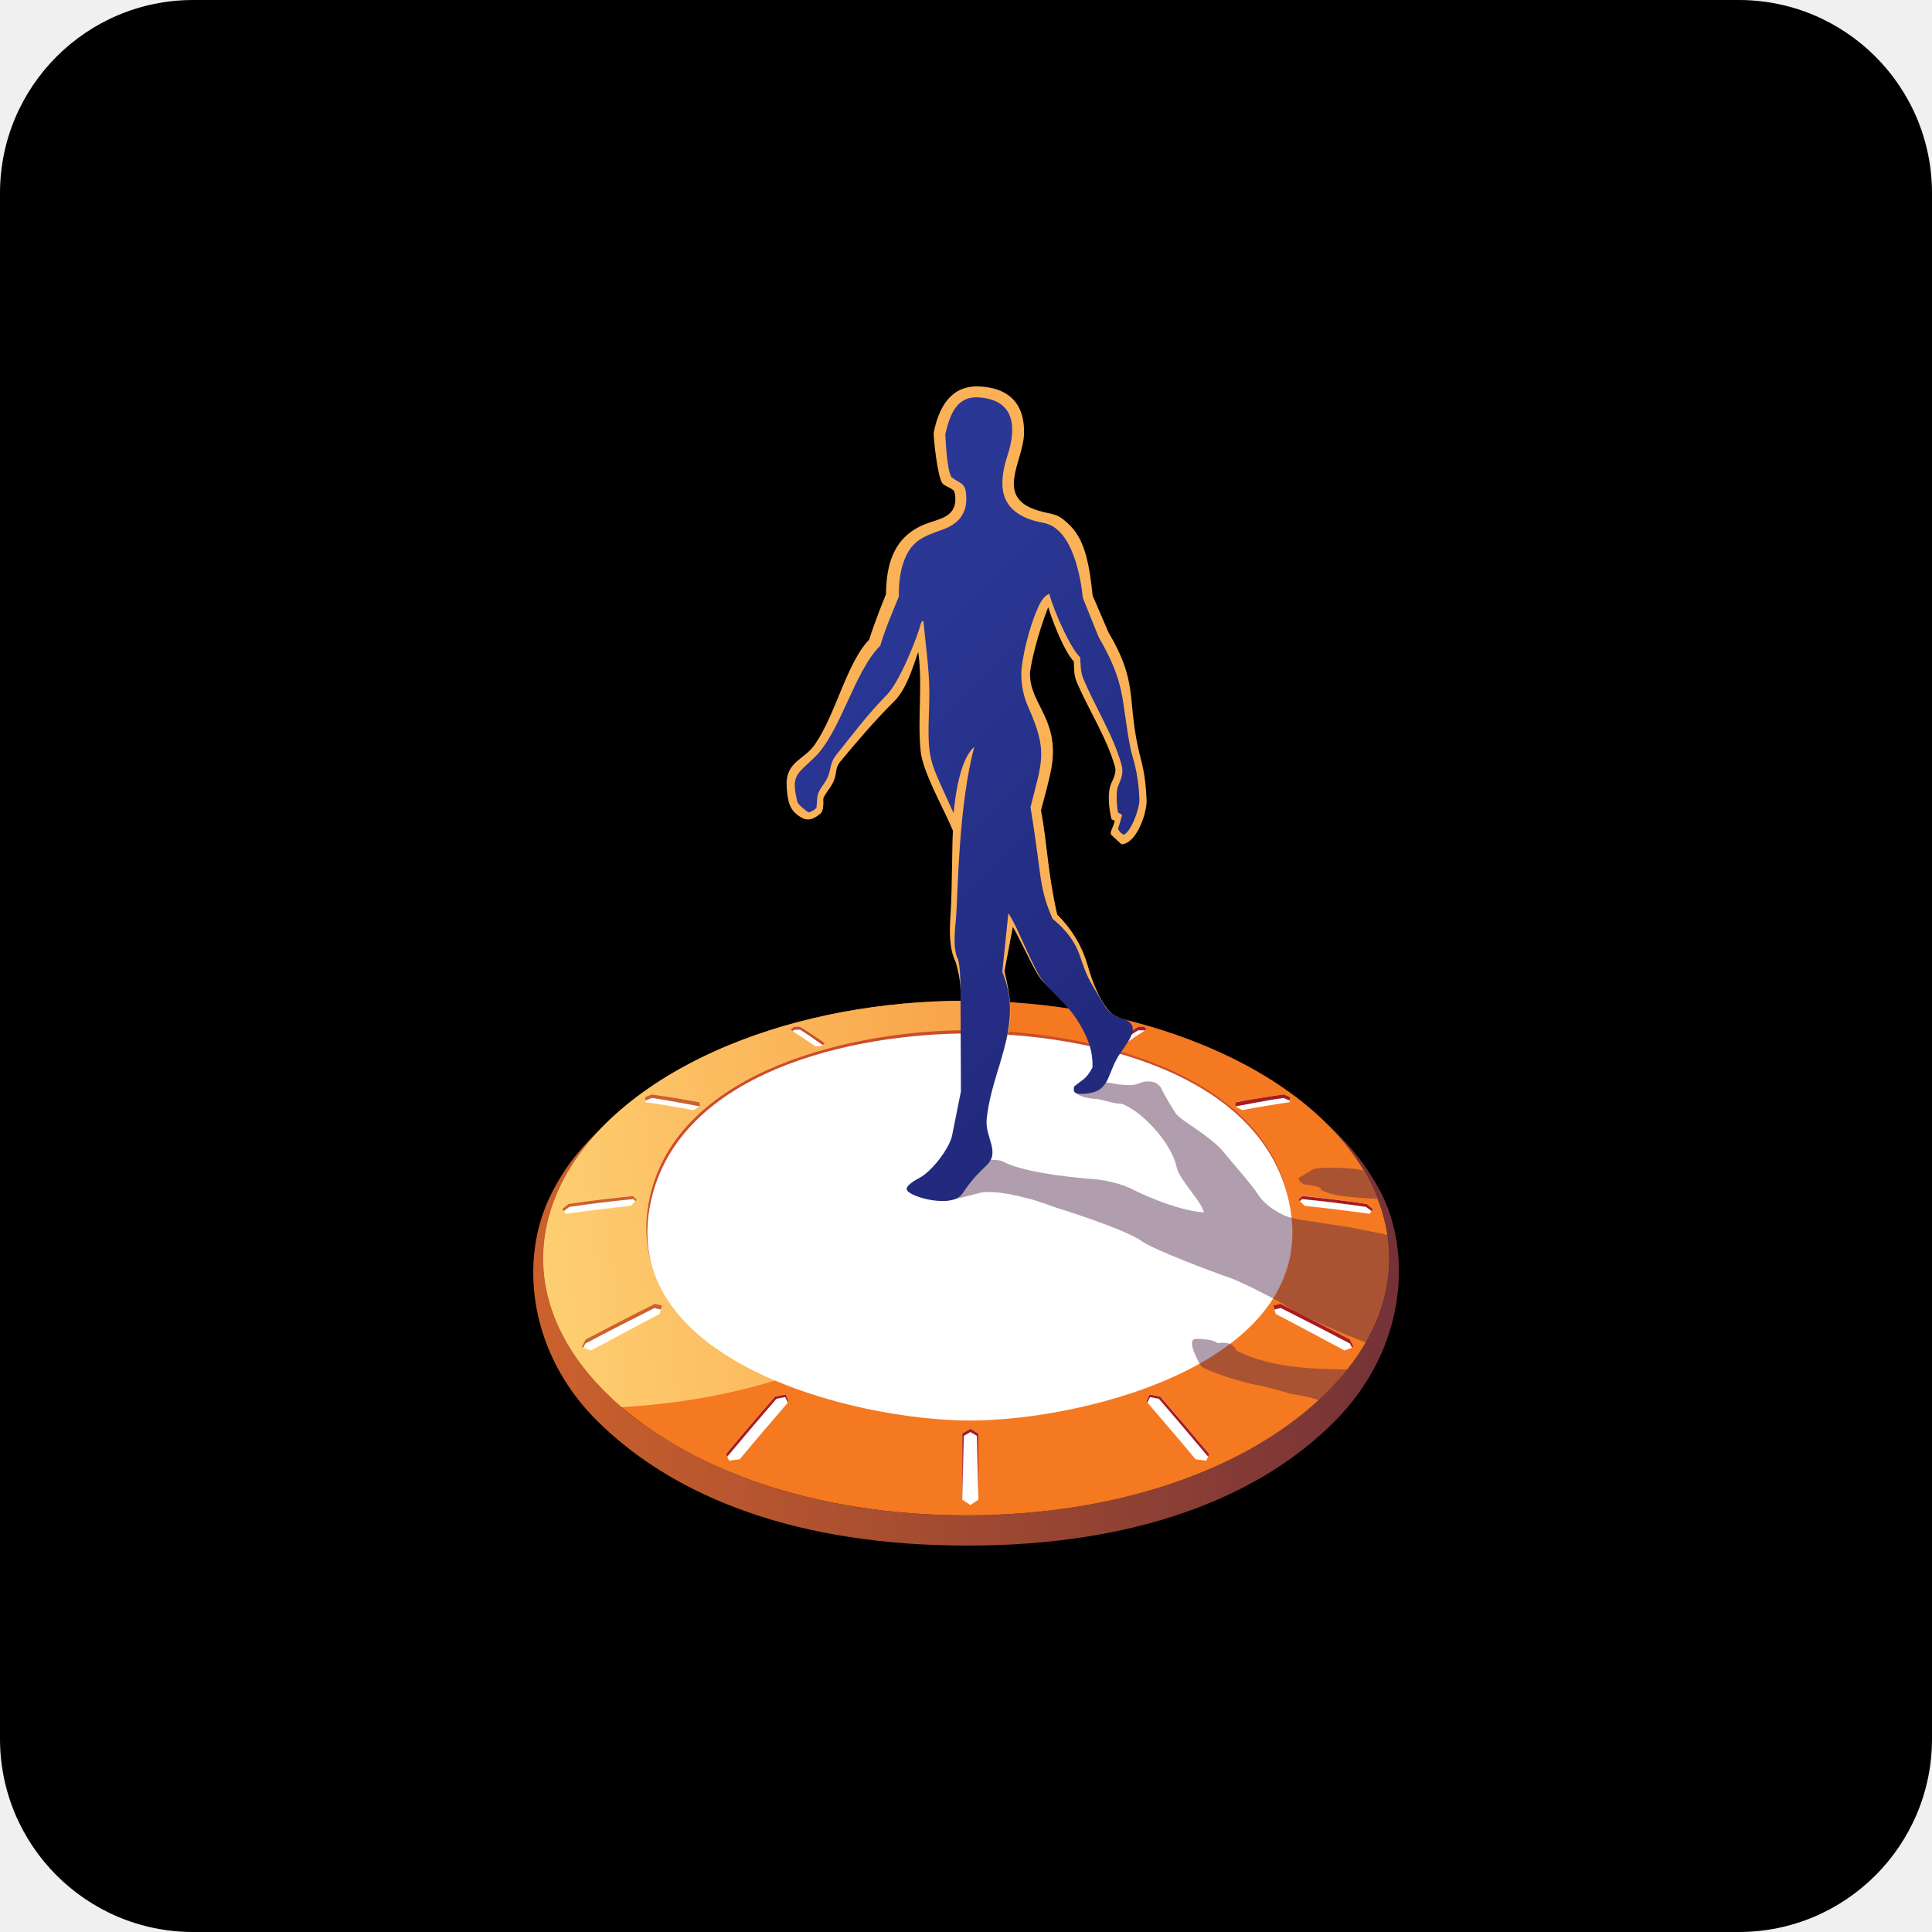
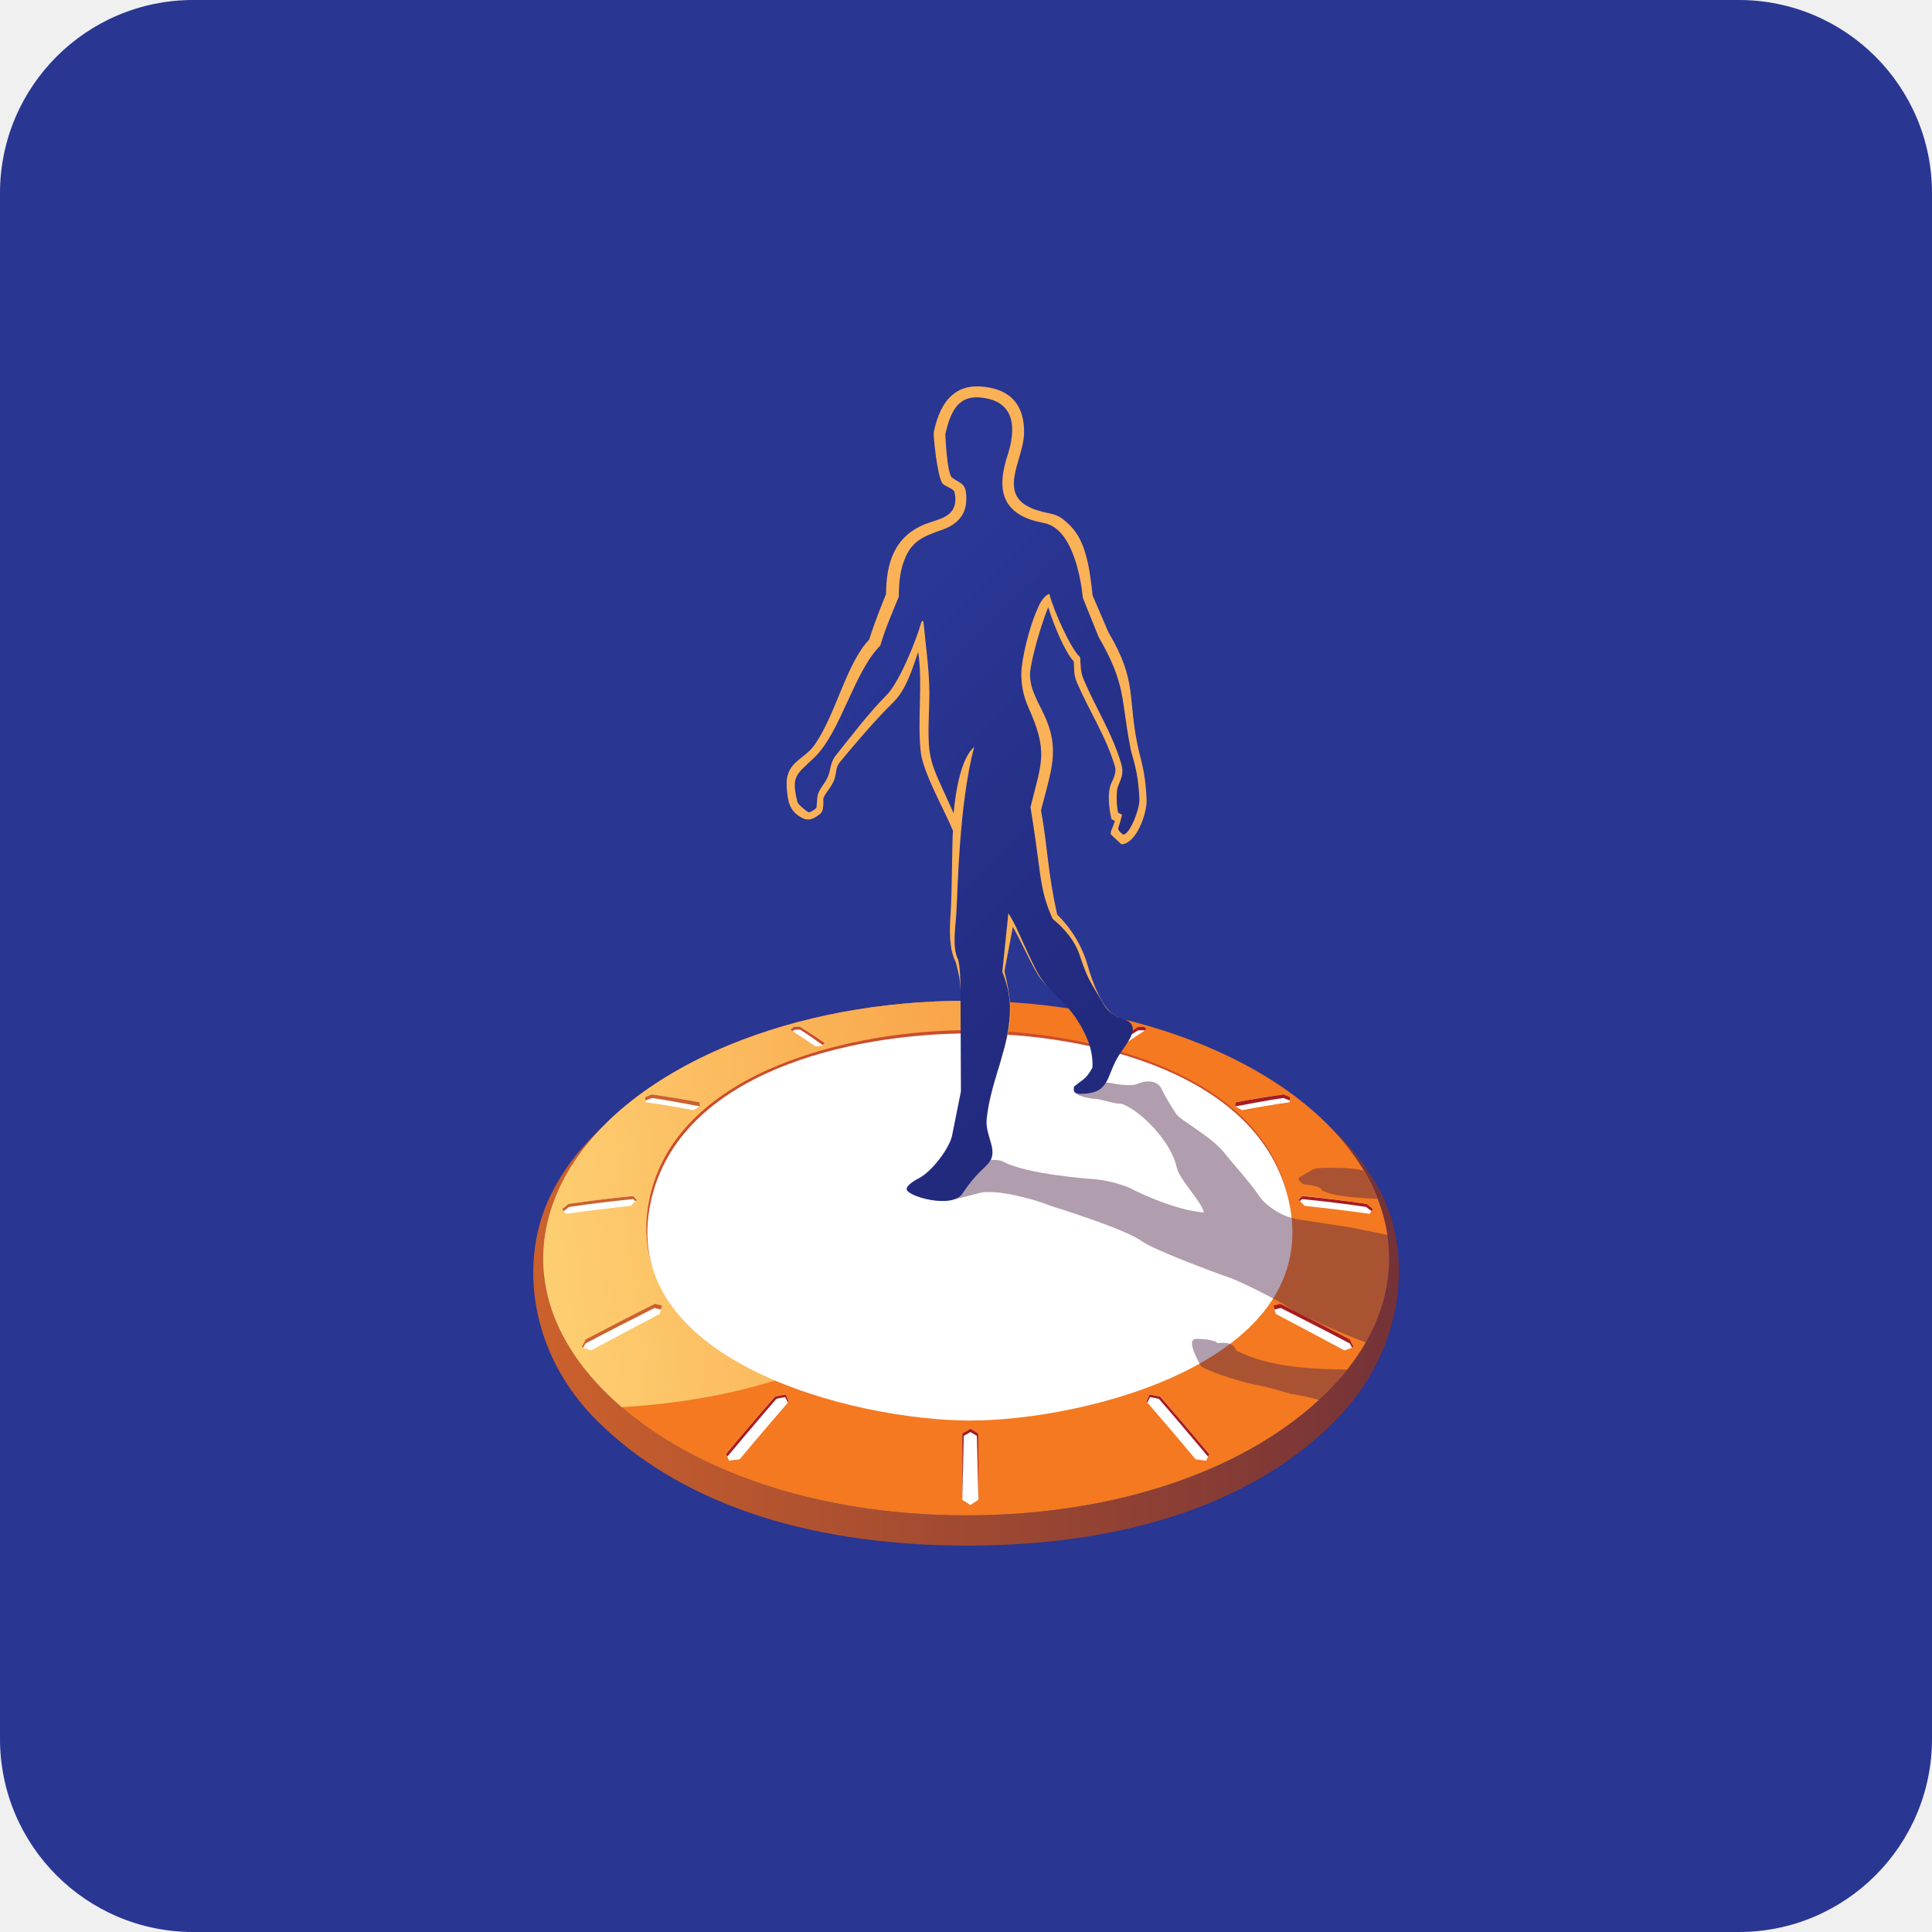
<svg xmlns="http://www.w3.org/2000/svg" width="40" height="40" viewBox="0 0 40 40" fill="none">
-   <rect width="40" height="40" rx="4" fill="black" />
-   <path d="M27.484 23.281C27.861 23.661 28.169 24.072 28.39 24.517C29.088 25.932 28.829 27.492 27.443 28.854C25.855 30.414 23.148 31.374 20.004 31.374C16.861 31.374 14.154 30.414 12.566 28.854C11.179 27.492 10.924 25.932 11.618 24.517C11.837 24.075 12.142 23.664 12.522 23.281C12.076 23.711 11.728 24.091 11.41 24.726C10.731 26.084 10.949 28.028 12.382 29.436C14.011 31.037 16.562 32 20.032 32C23.512 32 26.063 31.006 27.624 29.436C29.157 27.897 29.216 25.891 28.587 24.683C28.322 24.181 27.973 23.717 27.484 23.281Z" fill="url(#paint0_linear_16587_6998)" />
-   <path d="M24.932 21.645C23.459 21.035 21.746 20.72 20.004 20.72C18.263 20.72 16.547 21.035 15.076 21.645C13.466 22.315 12.217 23.306 11.618 24.517C10.924 25.932 11.179 27.492 12.566 28.854C14.154 30.414 16.861 31.374 20.004 31.374C23.148 31.374 25.855 30.414 27.443 28.854C28.829 27.492 29.085 25.932 28.39 24.517C27.792 23.306 26.543 22.312 24.932 21.645Z" fill="#F47920" />
-   <path d="M20.297 22.325C20.007 21.73 20.067 21.191 20.126 20.72C20.085 20.72 20.045 20.72 20.004 20.72C18.263 20.72 16.547 21.035 15.076 21.645C13.466 22.315 12.217 23.306 11.618 24.517C10.924 25.932 11.179 27.492 12.566 28.854C12.665 28.95 12.765 29.044 12.871 29.134C18.721 28.791 21.78 25.368 20.297 22.325Z" fill="url(#paint1_linear_16587_6998)" />
-   <path d="M16.232 22.427C17.319 22.705 18.354 23.032 19.407 23.421C19.615 22.795 19.836 22.175 20.089 21.564C20.341 22.175 20.562 22.795 20.771 23.421C21.824 23.032 22.839 22.717 23.927 22.44C23.16 22.919 22.484 23.415 21.777 23.972C23.216 24.156 24.562 24.393 25.976 24.701C24.565 24.67 23.235 24.72 21.827 24.81C22.821 25.651 23.671 26.468 24.596 27.383C23.328 26.661 22.142 26.053 20.821 25.43C20.565 26.533 20.322 27.642 20.089 28.748C19.855 27.639 19.64 26.586 19.385 25.483C18.064 26.106 16.865 26.701 15.556 27.393C16.481 26.477 17.357 25.68 18.351 24.838C16.939 24.748 15.591 24.729 14.145 24.708C15.55 24.402 16.971 24.159 18.397 23.979C17.693 23.424 16.998 22.907 16.232 22.427ZM20.092 24.356V21.916C19.846 22.596 19.628 23.281 19.422 23.972C19.643 24.1 19.867 24.228 20.092 24.356ZM16.868 22.695C17.74 23.078 18.587 23.511 19.419 23.976C19.213 23.997 19.005 24.019 18.799 24.041C18.173 23.567 17.531 23.116 16.868 22.695ZM20.092 24.356C21.771 24.359 23.447 24.443 25.116 24.608C23.649 24.343 22.226 24.141 20.755 23.969C20.534 24.097 20.313 24.225 20.092 24.356ZM23.313 22.695C22.441 23.078 21.59 23.511 20.758 23.972C20.724 23.857 20.69 23.745 20.656 23.63C21.528 23.284 22.413 22.966 23.313 22.695ZM20.002 24.359C20.036 25.536 20.079 26.785 20.092 27.925C20.31 26.873 20.537 25.82 20.78 24.77C20.553 24.63 20.235 24.493 20.002 24.359ZM23.789 26.785C22.811 26.078 21.808 25.402 20.78 24.77C20.992 24.754 21.201 24.739 21.413 24.723C22.229 25.38 23.02 26.072 23.789 26.785ZM20.092 24.356C18.4 24.381 17.083 24.455 15.435 24.599C16.858 24.602 17.961 24.658 19.407 24.77C19.634 24.63 19.861 24.493 20.092 24.356ZM16.394 26.785C17.375 26.078 18.378 25.405 19.407 24.77C19.438 24.901 19.466 25.032 19.497 25.162C18.444 25.67 17.41 26.212 16.394 26.785Z" fill="white" />
-   <path d="M20.089 21.605C20.341 22.215 20.562 22.835 20.771 23.462C21.771 23.094 22.786 22.776 23.817 22.511C23.855 22.49 23.889 22.465 23.927 22.443C22.858 22.714 21.805 23.041 20.771 23.424C20.562 22.798 20.341 22.178 20.089 21.568C19.836 22.178 19.615 22.798 19.407 23.424C18.354 23.035 17.319 22.708 16.232 22.43C16.27 22.452 16.304 22.477 16.341 22.499C17.391 22.77 18.391 23.088 19.407 23.465C19.615 22.835 19.836 22.215 20.089 21.605Z" fill="#C9252C" />
+   <rect width="40" height="40" rx="4" fill="#293692" />
+   <path d="M27.484 23.281C27.861 23.661 28.169 24.072 28.39 24.517C29.088 25.932 28.829 27.492 27.443 28.854C25.855 30.414 23.148 31.374 20.004 31.374C16.861 31.374 14.154 30.414 12.566 28.854C11.179 27.492 10.924 25.932 11.618 24.517C11.837 24.075 12.142 23.664 12.522 23.281C12.076 23.711 11.727 24.091 11.41 24.726C10.731 26.084 10.949 28.028 12.382 29.436C14.011 31.037 16.562 32 20.032 32C23.512 32 26.063 31.006 27.624 29.436C29.157 27.897 29.216 25.891 28.586 24.683C28.322 24.181 27.973 23.717 27.484 23.281Z" fill="url(#paint0_linear_16669_492)" />
+   <path d="M24.932 21.645C23.459 21.035 21.745 20.72 20.004 20.72C18.263 20.72 16.546 21.035 15.076 21.645C13.466 22.315 12.217 23.306 11.618 24.517C10.924 25.932 11.179 27.492 12.566 28.854C14.154 30.414 16.861 31.374 20.004 31.374C23.148 31.374 25.855 30.414 27.443 28.854C28.829 27.492 29.085 25.932 28.39 24.517C27.792 23.306 26.543 22.312 24.932 21.645Z" fill="#F47920" />
+   <path d="M20.297 22.325C20.007 21.73 20.067 21.191 20.126 20.72C20.085 20.72 20.045 20.72 20.004 20.72C18.263 20.72 16.546 21.035 15.076 21.645C13.466 22.315 12.217 23.306 11.618 24.517C10.924 25.932 11.179 27.492 12.566 28.854C12.665 28.95 12.765 29.044 12.871 29.134C18.721 28.791 21.78 25.368 20.297 22.325Z" fill="url(#paint1_linear_16669_492)" />
+   <path d="M16.232 22.427C17.319 22.705 18.354 23.032 19.406 23.421C19.615 22.795 19.836 22.175 20.089 21.564C20.341 22.175 20.562 22.795 20.771 23.421C21.824 23.032 22.839 22.717 23.926 22.44C23.16 22.919 22.484 23.415 21.777 23.972C23.216 24.156 24.562 24.393 25.976 24.701C24.565 24.67 23.235 24.72 21.827 24.81C22.821 25.651 23.671 26.468 24.596 27.383C23.328 26.661 22.142 26.053 20.821 25.43C20.565 26.533 20.322 27.642 20.089 28.748C19.855 27.639 19.64 26.586 19.385 25.483C18.064 26.106 16.864 26.701 15.556 27.393C16.481 26.477 17.357 25.68 18.35 24.838C16.939 24.748 15.591 24.729 14.145 24.708C15.55 24.402 16.97 24.159 18.397 23.979C17.693 23.424 16.998 22.907 16.232 22.427ZM20.092 24.356V21.916C19.846 22.596 19.628 23.281 19.422 23.972C19.643 24.1 19.867 24.228 20.092 24.356ZM16.868 22.695C17.74 23.078 18.587 23.511 19.419 23.976C19.213 23.997 19.005 24.019 18.799 24.041C18.173 23.567 17.531 23.116 16.868 22.695ZM20.092 24.356C21.771 24.359 23.447 24.443 25.116 24.608C23.649 24.343 22.226 24.141 20.755 23.969C20.534 24.097 20.313 24.225 20.092 24.356ZM23.313 22.695C22.441 23.078 21.59 23.511 20.758 23.972C20.724 23.857 20.69 23.745 20.656 23.63C21.528 23.284 22.413 22.966 23.313 22.695ZM20.001 24.359C20.036 25.536 20.079 26.785 20.092 27.925C20.31 26.873 20.537 25.82 20.78 24.77C20.553 24.63 20.235 24.493 20.001 24.359ZM23.789 26.785C22.811 26.078 21.808 25.402 20.78 24.77C20.992 24.754 21.201 24.739 21.413 24.723C22.229 25.38 23.02 26.072 23.789 26.785ZM20.092 24.356C18.4 24.381 17.083 24.455 15.435 24.599C16.858 24.602 17.961 24.658 19.406 24.77C19.634 24.63 19.861 24.493 20.092 24.356ZM16.394 26.785C17.375 26.078 18.378 25.405 19.406 24.77C19.438 24.901 19.466 25.032 19.497 25.162C18.444 25.67 17.41 26.212 16.394 26.785Z" fill="white" />
+   <path d="M20.089 21.605C20.341 22.215 20.562 22.835 20.771 23.462C21.771 23.094 22.786 22.776 23.817 22.511C23.855 22.49 23.889 22.465 23.926 22.443C22.858 22.714 21.805 23.041 20.771 23.424C20.562 22.798 20.341 22.178 20.089 21.568C19.836 22.178 19.615 22.798 19.406 23.424C18.354 23.035 17.319 22.708 16.232 22.43C16.27 22.452 16.304 22.477 16.341 22.499C17.391 22.77 18.391 23.088 19.406 23.465C19.615 22.835 19.836 22.215 20.089 21.605Z" fill="#C9252C" />
  <path d="M18.35 24.842C17.372 25.673 16.469 26.493 15.559 27.396L15.706 27.315C16.6 26.433 17.391 25.717 18.353 24.904L18.35 24.842Z" fill="#CB4D2C" />
  <path d="M20.054 24.377L20.02 24.399C19.814 24.521 19.609 24.645 19.406 24.773L19.416 24.813C19.64 24.676 19.864 24.542 20.092 24.408L20.092 24.356L20.054 24.377Z" fill="#C4161C" />
  <path d="M19.419 23.976L19.356 23.982C19.169 24 18.986 24.019 18.799 24.041C18.173 23.567 17.531 23.116 16.868 22.695L16.867 22.745C17.531 23.166 18.173 23.617 18.799 24.091C19.004 24.069 19.213 24.044 19.419 24.026C19.621 24.138 19.811 24.244 20.011 24.359H20.091C19.867 24.228 19.643 24.1 19.419 23.976ZM16.394 26.841C17.409 26.268 18.444 25.726 19.497 25.222V25.166C18.444 25.673 17.41 26.212 16.394 26.785L16.394 26.841Z" fill="#CB4D2C" />
  <path d="M20.78 24.767C20.54 25.804 20.306 26.879 20.092 27.922V27.963C20.31 26.91 20.537 25.863 20.78 24.814C21.481 25.247 22.5 25.913 23.792 26.845V26.782C22.811 26.078 21.808 25.402 20.78 24.767ZM21.873 24.851L21.83 24.814V24.879C22.789 25.692 23.556 26.418 24.45 27.302C24.481 27.321 24.568 27.371 24.602 27.39C23.658 26.452 22.817 25.655 21.873 24.851Z" fill="#A71C20" />
-   <path d="M18.356 23.988C16.945 24.169 15.54 24.409 14.148 24.711C14.216 24.711 14.3 24.714 14.369 24.714C15.702 24.43 17.048 24.203 18.4 24.032V23.982L18.356 23.988ZM19.407 24.77C18.083 24.655 16.765 24.589 15.438 24.602V24.642C16.746 24.633 18.048 24.695 19.353 24.807L19.407 24.77Z" fill="#CB4D2C" />
-   <path d="M21.777 23.972C23.216 24.156 24.562 24.393 25.976 24.701C25.905 24.698 25.811 24.698 25.739 24.698C24.39 24.412 23.141 24.197 21.777 24.026L21.777 23.972ZM20.092 24.356C21.771 24.359 23.447 24.443 25.116 24.608L25.116 24.652C23.471 24.486 21.82 24.402 20.166 24.396C20.154 24.39 20.138 24.381 20.126 24.371L20.092 24.356ZM20.755 23.973C20.777 23.976 20.796 23.979 20.814 23.979C21.627 23.53 22.456 23.11 23.306 22.736V22.695C22.437 23.078 21.59 23.508 20.755 23.973Z" fill="#A71C20" />
+   <path d="M18.356 23.988C16.945 24.169 15.54 24.409 14.148 24.711C14.216 24.711 14.3 24.714 14.369 24.714C15.702 24.43 17.048 24.203 18.4 24.032V23.982L18.356 23.988ZM19.406 24.77C18.082 24.655 16.765 24.589 15.437 24.602V24.642C16.746 24.633 18.048 24.695 19.353 24.807L19.406 24.77Z" fill="#CB4D2C" />
+   <path d="M21.777 23.972C23.216 24.156 24.562 24.393 25.976 24.701C25.904 24.698 25.811 24.698 25.739 24.698C24.39 24.412 23.141 24.197 21.777 24.026L21.777 23.972ZM20.092 24.356C21.771 24.359 23.447 24.443 25.116 24.608L25.116 24.652C23.471 24.486 21.82 24.402 20.166 24.396C20.154 24.39 20.138 24.381 20.126 24.371L20.092 24.356ZM20.755 23.973C20.777 23.976 20.796 23.979 20.814 23.979C21.627 23.53 22.456 23.11 23.306 22.736V22.695C22.437 23.078 21.59 23.508 20.755 23.973Z" fill="#A71C20" />
  <path d="M20.755 23.973C20.721 23.857 20.687 23.745 20.652 23.63V23.67C20.684 23.773 20.715 23.876 20.743 23.976C20.749 23.976 20.752 23.976 20.755 23.973Z" fill="#C4161C" />
-   <path d="M20.257 31.05C20.207 31.087 20.138 31.125 20.092 31.162C20.042 31.125 19.973 31.087 19.923 31.05C19.923 30.592 19.923 30.137 19.923 29.679C19.973 29.645 20.045 29.611 20.092 29.58C20.142 29.614 20.207 29.648 20.254 29.679L20.257 31.05ZM12.126 27.735L12.045 27.891C12.095 27.91 12.192 27.941 12.235 27.96C12.715 27.704 13.189 27.449 13.659 27.203C13.678 27.131 13.687 27.091 13.709 27.035C13.659 27.022 13.612 27.01 13.562 26.997C13.08 27.237 12.6 27.483 12.126 27.735ZM11.774 24.926C11.731 24.96 11.687 24.994 11.643 25.032C11.668 25.063 11.693 25.1 11.715 25.131C12.161 25.069 12.609 25.013 13.058 24.966C13.098 24.926 13.151 24.876 13.189 24.838C13.164 24.81 13.136 24.785 13.111 24.757C12.665 24.804 12.22 24.86 11.774 24.926ZM13.491 22.658L13.354 22.717C13.357 22.745 13.363 22.792 13.366 22.82C13.696 22.866 14.024 22.923 14.354 22.985C14.397 22.96 14.453 22.926 14.494 22.904L14.475 22.817C14.151 22.758 13.821 22.701 13.491 22.658ZM23.565 21.262C23.605 21.262 23.649 21.262 23.69 21.262L23.739 21.312C23.568 21.421 23.397 21.536 23.232 21.652C23.188 21.652 23.144 21.652 23.101 21.652L23.051 21.596C23.219 21.483 23.39 21.368 23.565 21.262ZM19.973 20.786L20.067 20.758L20.163 20.786L20.166 21.188C20.132 21.2 20.101 21.209 20.067 21.222C20.036 21.209 20.001 21.2 19.97 21.188L19.973 20.786ZM16.366 21.321C16.382 21.306 16.419 21.275 16.434 21.259L16.562 21.256C16.737 21.365 16.908 21.477 17.076 21.596L17.026 21.652C16.983 21.652 16.921 21.664 16.877 21.661C16.709 21.543 16.537 21.43 16.366 21.321ZM15.316 30.212C15.248 30.227 15.161 30.227 15.095 30.243C15.079 30.196 15.045 30.146 15.033 30.1C15.366 29.701 15.706 29.302 16.048 28.91C16.114 28.894 16.201 28.882 16.266 28.866C16.282 28.907 16.313 28.978 16.332 29.016C15.989 29.415 15.649 29.81 15.316 30.212ZM27.945 27.735C27.973 27.785 27.998 27.838 28.026 27.891C27.976 27.91 27.879 27.941 27.836 27.96C27.356 27.704 26.883 27.449 26.412 27.203C26.393 27.131 26.384 27.091 26.362 27.035C26.412 27.022 26.459 27.01 26.509 26.997C26.988 27.237 27.468 27.483 27.945 27.735ZM28.297 24.926C28.34 24.96 28.384 24.994 28.428 25.032C28.403 25.063 28.378 25.1 28.356 25.131C27.91 25.069 27.462 25.013 27.013 24.966C26.973 24.926 26.92 24.876 26.883 24.838C26.907 24.81 26.936 24.785 26.96 24.757C27.406 24.804 27.851 24.86 28.297 24.926ZM26.577 22.658L26.714 22.717C26.711 22.745 26.705 22.792 26.702 22.82C26.372 22.866 26.045 22.923 25.714 22.985C25.671 22.96 25.615 22.926 25.574 22.904C25.58 22.876 25.587 22.848 25.593 22.817C25.92 22.758 26.247 22.701 26.577 22.658ZM24.752 30.212C24.808 30.221 24.904 30.234 24.973 30.243C24.995 30.196 25.017 30.15 25.035 30.1C24.702 29.701 24.362 29.302 24.02 28.91C23.954 28.894 23.867 28.882 23.802 28.866C23.786 28.907 23.755 28.978 23.736 29.016C24.079 29.415 24.419 29.81 24.752 30.212Z" fill="white" />
-   <path d="M12.12 27.816C12.108 27.841 12.089 27.879 12.076 27.901C12.067 27.897 12.058 27.894 12.045 27.888C12.073 27.835 12.098 27.785 12.126 27.732C12.603 27.48 13.079 27.234 13.562 26.994C13.612 27.006 13.659 27.019 13.709 27.031C13.699 27.059 13.69 27.087 13.681 27.112C13.643 27.1 13.59 27.094 13.55 27.081C13.07 27.324 12.597 27.564 12.12 27.816ZM11.787 24.988C11.762 25.007 11.696 25.053 11.671 25.075C11.659 25.06 11.656 25.053 11.64 25.032C11.684 24.997 11.728 24.96 11.771 24.926C12.217 24.86 12.662 24.807 13.108 24.761C13.133 24.789 13.161 24.814 13.185 24.841C13.176 24.851 13.167 24.86 13.157 24.87C13.145 24.857 13.12 24.835 13.111 24.826C12.671 24.869 12.229 24.922 11.787 24.988ZM13.363 22.786L13.354 22.717L13.491 22.658C13.821 22.704 14.148 22.758 14.478 22.82L14.497 22.907C14.491 22.91 13.824 22.776 13.497 22.733L13.363 22.786Z" fill="#CC612C" />
+   <path d="M20.257 31.05C20.207 31.087 20.138 31.125 20.092 31.162C20.042 31.125 19.973 31.087 19.923 31.05C19.923 30.592 19.923 30.137 19.923 29.679C19.973 29.645 20.045 29.611 20.092 29.58C20.142 29.614 20.207 29.648 20.254 29.679L20.257 31.05ZM12.126 27.735L12.045 27.891C12.095 27.91 12.192 27.941 12.235 27.96C12.715 27.704 13.189 27.449 13.659 27.203C13.678 27.131 13.687 27.091 13.709 27.035C13.659 27.022 13.612 27.01 13.562 26.997C13.08 27.237 12.6 27.483 12.126 27.735ZM11.774 24.926C11.731 24.96 11.687 24.994 11.643 25.032C11.668 25.063 11.693 25.1 11.715 25.131C12.161 25.069 12.609 25.013 13.058 24.966C13.098 24.926 13.151 24.876 13.189 24.838C13.164 24.81 13.136 24.785 13.111 24.757C12.665 24.804 12.22 24.86 11.774 24.926ZM13.491 22.658L13.354 22.717C13.357 22.745 13.363 22.792 13.366 22.82C13.696 22.866 14.023 22.923 14.354 22.985C14.397 22.96 14.453 22.926 14.494 22.904L14.475 22.817C14.151 22.758 13.821 22.701 13.491 22.658ZM23.565 21.262C23.605 21.262 23.649 21.262 23.69 21.262L23.739 21.312C23.568 21.421 23.397 21.536 23.232 21.652C23.188 21.652 23.144 21.652 23.101 21.652L23.051 21.596C23.219 21.483 23.39 21.368 23.565 21.262ZM19.973 20.786L20.067 20.758L20.163 20.786L20.166 21.188C20.132 21.2 20.101 21.209 20.067 21.222C20.036 21.209 20.001 21.2 19.97 21.188L19.973 20.786ZM16.366 21.321C16.381 21.306 16.419 21.275 16.434 21.259L16.562 21.256C16.737 21.365 16.908 21.477 17.076 21.596L17.026 21.652C16.983 21.652 16.921 21.664 16.877 21.661C16.709 21.543 16.537 21.43 16.366 21.321ZM15.316 30.212C15.248 30.227 15.16 30.227 15.095 30.243C15.079 30.196 15.045 30.146 15.033 30.1C15.366 29.701 15.706 29.302 16.048 28.91C16.114 28.894 16.201 28.882 16.266 28.866C16.282 28.907 16.313 28.978 16.332 29.016C15.989 29.415 15.649 29.81 15.316 30.212ZM27.945 27.735C27.973 27.785 27.998 27.838 28.026 27.891C27.976 27.91 27.879 27.941 27.836 27.96C27.356 27.704 26.883 27.449 26.412 27.203C26.393 27.131 26.384 27.091 26.362 27.035C26.412 27.022 26.459 27.01 26.509 26.997C26.988 27.237 27.468 27.483 27.945 27.735ZM28.297 24.926C28.34 24.96 28.384 24.994 28.428 25.032C28.403 25.063 28.378 25.1 28.356 25.131C27.91 25.069 27.462 25.013 27.013 24.966C26.973 24.926 26.92 24.876 26.883 24.838C26.907 24.81 26.936 24.785 26.96 24.757C27.406 24.804 27.851 24.86 28.297 24.926ZM26.577 22.658L26.714 22.717C26.711 22.745 26.705 22.792 26.702 22.82C26.372 22.866 26.045 22.923 25.714 22.985C25.671 22.96 25.615 22.926 25.574 22.904C25.58 22.876 25.587 22.848 25.593 22.817C25.92 22.758 26.247 22.701 26.577 22.658ZM24.752 30.212C24.808 30.221 24.904 30.234 24.973 30.243C24.995 30.196 25.017 30.15 25.035 30.1C24.702 29.701 24.362 29.302 24.02 28.91C23.954 28.894 23.867 28.882 23.802 28.866C23.786 28.907 23.755 28.978 23.736 29.016C24.079 29.415 24.419 29.81 24.752 30.212Z" fill="white" />
+   <path d="M12.12 27.816C12.108 27.841 12.089 27.879 12.076 27.901C12.067 27.897 12.058 27.894 12.045 27.888C12.073 27.835 12.098 27.785 12.126 27.732C12.603 27.48 13.079 27.234 13.562 26.994C13.612 27.006 13.659 27.019 13.709 27.031C13.699 27.059 13.69 27.087 13.681 27.112C13.643 27.1 13.59 27.094 13.55 27.081C13.07 27.324 12.597 27.564 12.12 27.816ZM11.787 24.988C11.762 25.007 11.696 25.053 11.671 25.075C11.659 25.06 11.656 25.053 11.64 25.032C11.684 24.997 11.728 24.96 11.771 24.926C12.217 24.86 12.662 24.807 13.107 24.761C13.133 24.789 13.161 24.814 13.185 24.841C13.176 24.851 13.167 24.86 13.157 24.87C13.145 24.857 13.12 24.835 13.111 24.826C12.671 24.869 12.229 24.922 11.787 24.988ZM13.363 22.786L13.354 22.717L13.491 22.658C13.821 22.704 14.148 22.758 14.478 22.82L14.497 22.907C14.491 22.91 13.824 22.776 13.497 22.733L13.363 22.786Z" fill="#CC612C" />
  <path d="M23.689 21.331L23.696 21.337C23.711 21.328 23.724 21.318 23.739 21.309C23.724 21.293 23.705 21.275 23.689 21.259H23.565C23.39 21.368 23.219 21.48 23.051 21.599L23.088 21.642C23.244 21.533 23.403 21.43 23.565 21.331C23.605 21.331 23.649 21.331 23.689 21.331Z" fill="#A71C20" />
  <path d="M19.973 20.854L20.067 20.826L20.163 20.854L20.163 20.786C20.132 20.776 20.098 20.767 20.067 20.758L19.973 20.786L19.973 20.854Z" fill="#B7161C" />
-   <path d="M16.565 21.318C16.727 21.418 16.88 21.53 17.035 21.639L17.076 21.596C16.908 21.477 16.737 21.365 16.562 21.256C16.519 21.256 16.478 21.256 16.434 21.259C16.419 21.275 16.382 21.306 16.366 21.321L16.409 21.349C16.413 21.346 16.437 21.325 16.441 21.322C16.481 21.318 16.521 21.318 16.565 21.318Z" fill="#CB4D2C" />
-   <path d="M16.254 28.925C16.272 28.95 16.294 29.006 16.313 29.038L16.332 29.019C16.325 29 16.285 28.91 16.266 28.869C16.201 28.885 16.113 28.897 16.048 28.913C15.705 29.305 15.366 29.701 15.033 30.103C15.039 30.122 15.051 30.143 15.057 30.159C15.272 29.904 15.737 29.349 16.073 28.963C16.126 28.947 16.198 28.938 16.254 28.925ZM27.948 27.816C27.96 27.841 27.979 27.879 27.994 27.901C28.004 27.897 28.013 27.894 28.026 27.888C27.998 27.835 27.973 27.785 27.945 27.732C27.468 27.48 26.991 27.234 26.509 26.994C26.459 27.006 26.412 27.019 26.362 27.031C26.372 27.059 26.381 27.087 26.387 27.112C26.424 27.1 26.477 27.094 26.518 27.081C26.998 27.324 27.471 27.564 27.948 27.816ZM28.281 24.988C28.306 25.007 28.371 25.053 28.396 25.075C28.409 25.059 28.412 25.053 28.428 25.032C28.384 24.997 28.34 24.96 28.297 24.926C27.851 24.86 27.406 24.807 26.96 24.761C26.935 24.788 26.907 24.814 26.882 24.841C26.892 24.851 26.901 24.857 26.91 24.869C26.923 24.857 26.948 24.835 26.957 24.826C27.399 24.869 27.836 24.922 28.281 24.988ZM26.705 22.785L26.714 22.717C26.671 22.698 26.624 22.677 26.577 22.658C26.247 22.704 25.92 22.758 25.59 22.82L25.571 22.907C25.577 22.91 26.244 22.776 26.571 22.733L26.705 22.785ZM23.814 28.925C23.795 28.95 23.773 29.006 23.755 29.038C23.749 29.031 23.742 29.025 23.736 29.019C23.742 29 23.783 28.91 23.802 28.869C23.867 28.885 23.954 28.897 24.02 28.913C24.362 29.305 24.702 29.704 25.035 30.103C25.029 30.122 25.02 30.14 25.013 30.159C24.798 29.904 24.331 29.349 23.995 28.963C23.942 28.947 23.87 28.938 23.814 28.925ZM20.225 29.729L20.257 31.05L20.254 29.679C20.204 29.645 20.138 29.611 20.092 29.58C20.042 29.614 19.97 29.648 19.923 29.679V31.05L19.954 29.729C19.995 29.701 20.054 29.676 20.091 29.648C20.129 29.676 20.185 29.701 20.225 29.729Z" fill="#A71C20" />
-   <path d="M13.456 24.779C14.051 22.119 17.743 21.328 20.06 21.328C22.378 21.328 26.066 22.119 26.664 24.779C27.406 28.094 22.462 29.327 20.063 29.327C17.665 29.327 12.715 28.094 13.456 24.779ZM13.696 24.761C14.257 22.188 17.827 21.427 20.057 21.427C22.285 21.427 25.858 22.191 26.418 24.764C27.113 27.947 22.362 29.122 20.057 29.122C17.752 29.119 13.005 27.944 13.696 24.761Z" fill="#CB4D2C" />
+   <path d="M16.565 21.318C16.727 21.418 16.88 21.53 17.035 21.639L17.076 21.596C16.908 21.477 16.737 21.365 16.562 21.256C16.519 21.256 16.478 21.256 16.434 21.259C16.419 21.275 16.381 21.306 16.366 21.321L16.409 21.349C16.413 21.346 16.437 21.325 16.441 21.322C16.481 21.318 16.521 21.318 16.565 21.318Z" fill="#CB4D2C" />
+   <path d="M16.254 28.925C16.272 28.95 16.294 29.006 16.313 29.038L16.331 29.019C16.325 29 16.285 28.91 16.266 28.869C16.201 28.885 16.113 28.897 16.048 28.913C15.705 29.305 15.366 29.701 15.033 30.103C15.039 30.122 15.051 30.143 15.057 30.159C15.272 29.904 15.737 29.349 16.073 28.963C16.126 28.947 16.198 28.938 16.254 28.925ZM27.948 27.816C27.96 27.841 27.979 27.879 27.994 27.901C28.004 27.897 28.013 27.894 28.026 27.888C27.998 27.835 27.973 27.785 27.945 27.732C27.468 27.48 26.991 27.234 26.509 26.994C26.459 27.006 26.412 27.019 26.362 27.031C26.372 27.059 26.381 27.087 26.387 27.112C26.424 27.1 26.477 27.094 26.518 27.081C26.998 27.324 27.471 27.564 27.948 27.816ZM28.281 24.988C28.306 25.007 28.371 25.053 28.396 25.075C28.409 25.059 28.412 25.053 28.428 25.032C28.384 24.997 28.34 24.96 28.297 24.926C27.851 24.86 27.406 24.807 26.96 24.761C26.935 24.788 26.907 24.814 26.882 24.841C26.892 24.851 26.901 24.857 26.91 24.869C26.923 24.857 26.948 24.835 26.957 24.826C27.399 24.869 27.836 24.922 28.281 24.988ZM26.705 22.785L26.714 22.717C26.671 22.698 26.624 22.677 26.577 22.658C26.247 22.704 25.92 22.758 25.59 22.82L25.571 22.907C25.577 22.91 26.244 22.776 26.571 22.733L26.705 22.785ZM23.814 28.925C23.795 28.95 23.773 29.006 23.755 29.038C23.749 29.031 23.742 29.025 23.736 29.019C23.742 29 23.783 28.91 23.802 28.869C23.867 28.885 23.954 28.897 24.02 28.913C24.362 29.305 24.702 29.704 25.035 30.103C25.029 30.122 25.02 30.14 25.013 30.159C24.798 29.904 24.331 29.349 23.995 28.963C23.942 28.947 23.87 28.938 23.814 28.925ZM20.225 29.729L20.257 31.05L20.254 29.679C20.204 29.645 20.138 29.611 20.092 29.58C20.042 29.614 19.97 29.648 19.923 29.679V31.05L19.954 29.729C19.995 29.701 20.054 29.676 20.091 29.648C20.129 29.676 20.185 29.701 20.225 29.729Z" fill="#A71C20" />
+   <path d="M13.456 24.779C14.051 22.119 17.743 21.328 20.06 21.328C22.378 21.328 26.066 22.119 26.664 24.779C27.406 28.094 22.462 29.327 20.063 29.327C17.665 29.327 12.715 28.094 13.456 24.779ZM13.696 24.761C14.257 22.188 17.827 21.427 20.057 21.427C22.284 21.427 25.858 22.191 26.418 24.764C27.113 27.947 22.362 29.122 20.057 29.122C17.752 29.119 13.005 27.944 13.696 24.761Z" fill="#CB4D2C" />
  <path d="M13.478 24.86C14.073 22.2 17.612 21.396 20.079 21.396C22.54 21.396 26.085 22.2 26.683 24.863C27.425 28.175 22.481 29.411 20.082 29.411C17.681 29.408 12.734 28.175 13.478 24.86ZM13.718 24.842C14.279 22.268 17.849 21.508 20.079 21.508C22.31 21.508 25.88 22.272 26.44 24.845C27.135 28.025 22.388 29.203 20.079 29.203C17.774 29.203 13.024 28.025 13.718 24.842Z" fill="white" />
-   <path d="M23.219 17.48C23.219 17.48 23.001 17.281 22.998 17.272C22.983 17.203 23.06 17.11 23.079 16.991C23.057 16.982 23.032 16.973 23.014 16.963C22.961 16.761 22.917 16.4 23.014 16.203C23.06 16.11 23.116 15.982 23.085 15.873C22.905 15.256 22.549 14.717 22.297 14.132C22.229 13.973 22.241 13.858 22.232 13.696C22.035 13.481 21.811 12.92 21.702 12.571C21.475 13.144 21.325 13.805 21.325 13.957C21.325 14.602 21.98 14.917 21.752 15.988C21.709 16.197 21.631 16.484 21.553 16.776C21.69 17.524 21.69 18.066 21.889 18.935C22.169 19.212 22.403 19.568 22.528 20.019C22.606 20.3 22.839 20.954 23.141 21.054C23.328 21.116 22.509 21.265 22.275 20.973C22.051 20.692 21.665 20.468 21.484 20.172C21.338 19.935 21.113 19.431 20.97 19.191L20.796 20.11C21.036 21.091 20.892 21.309 20.68 22.107C20.59 22.452 19.892 20.842 19.892 20.714C19.892 20.365 19.871 20.234 19.79 19.926C19.643 19.642 19.659 19.241 19.68 18.932C19.715 18.421 19.709 17.456 19.73 17.2C19.556 16.77 19.104 15.992 19.061 15.552C18.992 14.87 19.107 14.178 19.011 13.496C18.892 13.836 18.768 14.269 18.503 14.531C18.107 14.923 17.74 15.356 17.385 15.783C17.257 15.96 17.369 16.044 17.17 16.328C16.974 16.605 17.079 16.481 17.036 16.745C17.03 16.783 17.014 16.817 16.989 16.842C16.883 16.929 16.771 17.007 16.622 16.942C16.329 16.795 16.31 16.577 16.288 16.3C16.251 15.767 16.643 15.742 16.868 15.418C17.307 14.786 17.528 13.724 17.995 13.244C18.023 13.151 18.136 12.808 18.344 12.3C18.35 11.671 18.506 11.11 19.154 10.852C19.419 10.746 19.768 10.718 19.78 10.353C19.783 10.31 19.774 10.197 19.746 10.157C19.64 10.07 19.565 10.07 19.512 10.007C19.406 9.873 19.319 9.007 19.332 8.951C19.481 8.226 19.833 7.98 20.279 8.001C20.805 8.026 21.223 8.282 21.201 8.989C21.182 9.559 20.593 10.288 21.475 10.565C21.811 10.671 21.874 10.596 22.163 10.889C22.487 11.213 22.565 11.792 22.621 12.328L22.951 13.095C23.556 14.113 23.338 14.437 23.562 15.474C23.618 15.742 23.718 15.979 23.739 16.568C23.746 16.848 23.525 17.471 23.219 17.48Z" fill="#FBB257" />
-   <path d="M16.905 16.714C16.933 16.443 16.892 16.465 17.067 16.213C17.229 15.979 17.151 15.861 17.291 15.658C17.64 15.222 17.97 14.78 18.363 14.384C18.625 14.116 18.983 13.222 19.067 12.905C19.082 12.858 19.107 12.836 19.12 12.877C19.176 13.478 19.26 13.979 19.238 14.568C19.195 15.808 19.226 15.677 19.743 16.836C19.786 16.372 19.899 15.696 20.17 15.465C19.852 16.671 19.833 18.393 19.799 18.923C19.783 19.191 19.709 19.618 19.836 19.864C19.88 20.032 19.883 20.284 19.886 20.477C19.886 20.596 19.895 22.596 19.895 22.596L19.709 23.524C19.643 23.792 19.297 24.244 19.042 24.384C18.961 24.427 18.771 24.53 18.771 24.62C18.771 24.767 19.715 25.041 19.933 24.708C20.095 24.458 20.229 24.318 20.422 24.134C20.721 23.848 20.391 23.555 20.428 23.169C20.497 22.496 20.786 21.913 20.88 21.278C20.936 20.895 20.927 20.558 20.752 20.122L20.877 18.907C21.017 19.116 21.148 19.449 21.279 19.727C21.515 20.219 21.518 20.265 21.927 20.671C22.064 20.808 22.207 20.966 22.31 21.131C22.503 21.437 22.634 21.739 22.618 22.103C22.478 22.359 22.416 22.343 22.235 22.499C22.241 22.508 22.185 22.649 22.356 22.649C22.97 22.649 22.895 22.328 23.129 21.91C23.278 21.642 23.711 21.231 23.238 21.091C23.088 21.047 22.951 20.957 22.864 20.814C22.537 20.265 22.525 20.281 22.353 19.776C22.25 19.471 22.039 19.225 21.793 19.023C21.64 18.68 21.581 18.434 21.531 18.069C21.465 17.574 21.419 17.219 21.335 16.711C21.575 15.758 21.699 15.559 21.291 14.643C21.194 14.428 21.145 14.194 21.145 13.961C21.145 13.655 21.313 12.973 21.475 12.618C21.531 12.475 21.612 12.338 21.724 12.294C21.824 12.665 22.163 13.422 22.363 13.609C22.375 13.758 22.369 13.908 22.428 14.048C22.677 14.646 23.035 15.191 23.216 15.82C23.278 16.038 23.194 16.141 23.135 16.316C23.116 16.4 23.11 16.643 23.148 16.823L23.232 16.87C23.216 16.926 23.179 17.079 23.148 17.147C23.16 17.231 23.263 17.281 23.263 17.281C23.4 17.25 23.596 16.755 23.59 16.555C23.568 15.948 23.44 15.677 23.406 15.496C23.204 14.465 23.322 14.185 22.746 13.188L22.419 12.378C22.378 11.964 22.213 11.017 21.68 10.845C21.59 10.817 21.5 10.811 21.366 10.768C20.671 10.543 20.671 10.008 20.861 9.425C21.029 8.905 21.051 8.294 20.288 8.229C19.814 8.188 19.671 8.562 19.572 8.989C19.575 9.036 19.599 9.733 19.702 9.883C19.905 10.032 20.017 9.989 20.005 10.366C19.995 10.68 19.793 10.867 19.518 10.964C19.073 11.12 18.849 11.213 18.696 11.671C18.649 11.814 18.609 12.023 18.609 12.331V12.353C18.481 12.668 18.322 13.029 18.226 13.366C17.677 13.914 17.407 15.163 16.855 15.689C16.488 16.038 16.375 16.063 16.509 16.602C16.522 16.658 16.699 16.798 16.737 16.817C16.762 16.83 16.908 16.745 16.905 16.714Z" fill="url(#paint2_linear_16587_6998)" />
+   <path d="M23.219 17.48C23.219 17.48 23.001 17.281 22.998 17.272C22.983 17.203 23.06 17.11 23.079 16.991C23.057 16.982 23.032 16.973 23.014 16.963C22.961 16.761 22.917 16.4 23.014 16.203C23.06 16.11 23.116 15.982 23.085 15.873C22.905 15.256 22.549 14.717 22.297 14.132C22.229 13.973 22.241 13.858 22.232 13.696C22.035 13.481 21.811 12.92 21.702 12.571C21.475 13.144 21.325 13.805 21.325 13.957C21.325 14.602 21.979 14.917 21.752 15.988C21.708 16.197 21.631 16.484 21.553 16.776C21.69 17.524 21.69 18.066 21.889 18.935C22.169 19.212 22.403 19.568 22.528 20.019C22.606 20.3 22.839 20.954 23.141 21.054C23.328 21.116 22.509 21.265 22.275 20.973C22.051 20.692 21.665 20.468 21.484 20.172C21.338 19.935 21.113 19.431 20.97 19.191L20.796 20.11C21.036 21.091 20.892 21.309 20.68 22.107C20.59 22.452 19.892 20.842 19.892 20.714C19.892 20.365 19.87 20.234 19.79 19.926C19.643 19.642 19.659 19.241 19.68 18.932C19.715 18.421 19.709 17.456 19.73 17.2C19.556 16.77 19.104 15.992 19.061 15.552C18.992 14.87 19.107 14.178 19.011 13.496C18.892 13.836 18.768 14.269 18.503 14.531C18.107 14.923 17.74 15.356 17.385 15.783C17.257 15.96 17.369 16.044 17.17 16.328C16.974 16.605 17.079 16.481 17.036 16.745C17.03 16.783 17.014 16.817 16.989 16.842C16.883 16.929 16.771 17.007 16.622 16.942C16.329 16.795 16.31 16.577 16.288 16.3C16.251 15.767 16.643 15.742 16.868 15.418C17.307 14.786 17.528 13.724 17.995 13.244C18.023 13.151 18.135 12.808 18.344 12.3C18.35 11.671 18.506 11.11 19.154 10.852C19.419 10.746 19.768 10.718 19.78 10.353C19.783 10.31 19.774 10.197 19.746 10.157C19.64 10.07 19.565 10.07 19.512 10.007C19.406 9.873 19.319 9.007 19.332 8.951C19.481 8.226 19.833 7.98 20.279 8.001C20.805 8.026 21.223 8.282 21.201 8.989C21.182 9.559 20.593 10.288 21.475 10.565C21.811 10.671 21.873 10.596 22.163 10.889C22.487 11.213 22.565 11.792 22.621 12.328L22.951 13.095C23.556 14.113 23.338 14.437 23.562 15.474C23.618 15.742 23.718 15.979 23.739 16.568C23.746 16.848 23.524 17.471 23.219 17.48Z" fill="#FBB257" />
+   <path d="M16.905 16.714C16.933 16.443 16.892 16.465 17.067 16.213C17.229 15.979 17.151 15.861 17.291 15.658C17.64 15.222 17.97 14.78 18.363 14.384C18.625 14.116 18.983 13.222 19.067 12.905C19.082 12.858 19.107 12.836 19.12 12.877C19.176 13.478 19.26 13.979 19.238 14.568C19.195 15.808 19.226 15.677 19.743 16.836C19.786 16.372 19.898 15.696 20.169 15.465C19.852 16.671 19.833 18.393 19.799 18.923C19.783 19.191 19.709 19.618 19.836 19.864C19.88 20.032 19.883 20.284 19.886 20.477C19.886 20.596 19.895 22.596 19.895 22.596L19.709 23.524C19.643 23.792 19.297 24.244 19.042 24.384C18.961 24.427 18.771 24.53 18.771 24.62C18.771 24.767 19.715 25.041 19.933 24.708C20.095 24.458 20.229 24.318 20.422 24.134C20.721 23.848 20.391 23.555 20.428 23.169C20.497 22.496 20.786 21.913 20.88 21.278C20.936 20.895 20.927 20.558 20.752 20.122L20.877 18.907C21.017 19.116 21.148 19.449 21.279 19.727C21.515 20.219 21.518 20.265 21.927 20.671C22.064 20.808 22.207 20.966 22.31 21.131C22.503 21.437 22.634 21.739 22.618 22.103C22.478 22.359 22.416 22.343 22.235 22.499C22.241 22.508 22.185 22.649 22.356 22.649C22.97 22.649 22.895 22.328 23.129 21.91C23.278 21.642 23.711 21.231 23.238 21.091C23.088 21.047 22.951 20.957 22.864 20.814C22.537 20.265 22.525 20.281 22.353 19.776C22.25 19.471 22.039 19.225 21.793 19.023C21.64 18.68 21.581 18.434 21.531 18.069C21.465 17.574 21.419 17.219 21.335 16.711C21.575 15.758 21.699 15.559 21.291 14.643C21.194 14.428 21.145 14.194 21.145 13.961C21.145 13.655 21.313 12.973 21.475 12.618C21.531 12.475 21.612 12.338 21.724 12.294C21.824 12.665 22.163 13.422 22.363 13.609C22.375 13.758 22.369 13.908 22.428 14.048C22.677 14.646 23.035 15.191 23.216 15.82C23.278 16.038 23.194 16.141 23.135 16.316C23.116 16.4 23.11 16.643 23.148 16.823L23.232 16.87C23.216 16.926 23.179 17.079 23.148 17.147C23.16 17.231 23.263 17.281 23.263 17.281C23.4 17.25 23.596 16.755 23.59 16.555C23.568 15.948 23.44 15.677 23.406 15.496C23.204 14.465 23.322 14.185 22.746 13.188L22.419 12.378C22.378 11.964 22.213 11.017 21.68 10.845C21.59 10.817 21.5 10.811 21.366 10.768C20.671 10.543 20.671 10.008 20.861 9.425C21.029 8.905 21.051 8.294 20.288 8.229C19.814 8.188 19.671 8.562 19.572 8.989C19.575 9.036 19.599 9.733 19.702 9.883C19.905 10.032 20.017 9.989 20.005 10.366C19.995 10.68 19.793 10.867 19.518 10.964C19.073 11.12 18.849 11.213 18.696 11.671C18.649 11.814 18.609 12.023 18.609 12.331V12.353C18.481 12.668 18.322 13.029 18.226 13.366C17.677 13.914 17.407 15.163 16.855 15.689C16.488 16.038 16.375 16.063 16.509 16.602C16.522 16.658 16.699 16.798 16.737 16.817C16.762 16.83 16.908 16.745 16.905 16.714Z" fill="url(#paint2_linear_16669_492)" />
  <g opacity="0.45">
    <path d="M27.96 25.412L26.879 25.247L26.736 25.212C26.555 25.175 26.206 24.979 26.057 24.745C25.904 24.511 25.543 24.11 25.34 23.86C25.063 23.515 24.434 23.197 24.344 23.053C24.25 22.91 24.101 22.661 24.057 22.561C24.017 22.462 23.917 22.381 23.755 22.39C23.593 22.399 23.577 22.455 23.437 22.465C23.297 22.474 23.101 22.443 23.101 22.443C23.017 22.424 22.957 22.415 22.898 22.415C22.811 22.558 22.68 22.645 22.356 22.645C22.334 22.645 22.316 22.642 22.3 22.639C22.334 22.711 22.634 22.755 22.683 22.751C22.733 22.748 23.017 22.829 23.082 22.839C23.213 22.863 23.188 22.817 23.397 22.938C23.742 23.138 24.26 23.689 24.362 24.166C24.418 24.43 24.87 24.86 24.926 25.103C24.322 25.06 23.515 24.658 23.515 24.658L23.415 24.608C23.415 24.608 23.057 24.427 22.506 24.402C21.465 24.309 21.07 24.169 20.967 24.134C20.752 24.063 20.783 24.025 20.609 24.016C20.574 24.013 20.543 24.013 20.515 24.013C20.493 24.057 20.462 24.097 20.425 24.131C20.232 24.315 20.098 24.455 19.936 24.704C19.892 24.773 19.817 24.814 19.73 24.838C19.93 24.792 20.319 24.689 20.319 24.689C20.687 24.639 21.244 24.804 21.244 24.804C21.45 24.845 21.792 24.979 21.792 24.979C21.792 24.979 23.275 25.433 23.64 25.698C23.88 25.873 25.11 26.334 25.437 26.446C25.764 26.558 26.562 26.991 26.562 26.991C26.767 27.166 27.957 27.686 28.284 27.795C28.705 27.066 28.851 26.321 28.733 25.567L27.96 25.412Z" fill="#4F264A" />
    <path d="M27.415 24.178C27.309 24.178 27.191 24.206 27.191 24.206L26.895 24.381C26.858 24.443 26.991 24.521 26.991 24.521C26.991 24.521 27.365 24.546 27.362 24.642C27.636 24.789 28.222 24.804 28.518 24.82C28.477 24.717 28.434 24.617 28.384 24.521C28.337 24.424 28.284 24.331 28.228 24.237C28.216 24.228 27.991 24.166 27.415 24.178ZM25.213 27.81C25.213 27.81 25.141 27.72 24.764 27.72C24.524 27.72 24.867 28.287 24.867 28.287C25.082 28.433 25.861 28.654 26.026 28.676C26.188 28.698 26.733 28.86 26.733 28.86C26.733 28.86 27.016 28.897 27.306 28.985C27.518 28.791 27.717 28.58 27.895 28.355C27.238 28.343 26.303 28.33 25.596 27.96C25.527 27.745 25.213 27.81 25.213 27.81Z" fill="#4F264A" />
  </g>
  <defs>
-     <linearGradient id="paint0_linear_16587_6998" x1="11.037" y1="19.996" x2="28.96" y2="19.996" gradientUnits="userSpaceOnUse">
+     <linearGradient id="paint0_linear_16669_492" x1="11.037" y1="19.996" x2="28.96" y2="19.996" gradientUnits="userSpaceOnUse">
      <stop stop-color="#CC612C" />
      <stop offset="1" stop-color="#743237" />
    </linearGradient>
-     <linearGradient id="paint1_linear_16587_6998" x1="7.831" y1="23.288" x2="29.26" y2="20.768" gradientUnits="userSpaceOnUse">
+     <linearGradient id="paint1_linear_16669_492" x1="7.831" y1="23.288" x2="29.26" y2="20.768" gradientUnits="userSpaceOnUse">
      <stop stop-color="#FFDD7F" />
      <stop offset="1" stop-color="#F47920" />
    </linearGradient>
-     <linearGradient id="paint2_linear_16587_6998" x1="17.118" y1="13.873" x2="23.532" y2="20.288" gradientUnits="userSpaceOnUse">
+     <linearGradient id="paint2_linear_16669_492" x1="17.118" y1="13.873" x2="23.532" y2="20.288" gradientUnits="userSpaceOnUse">
      <stop stop-color="#2A3795" />
      <stop offset="1" stop-color="#222A7E" />
    </linearGradient>
  </defs>
</svg>
